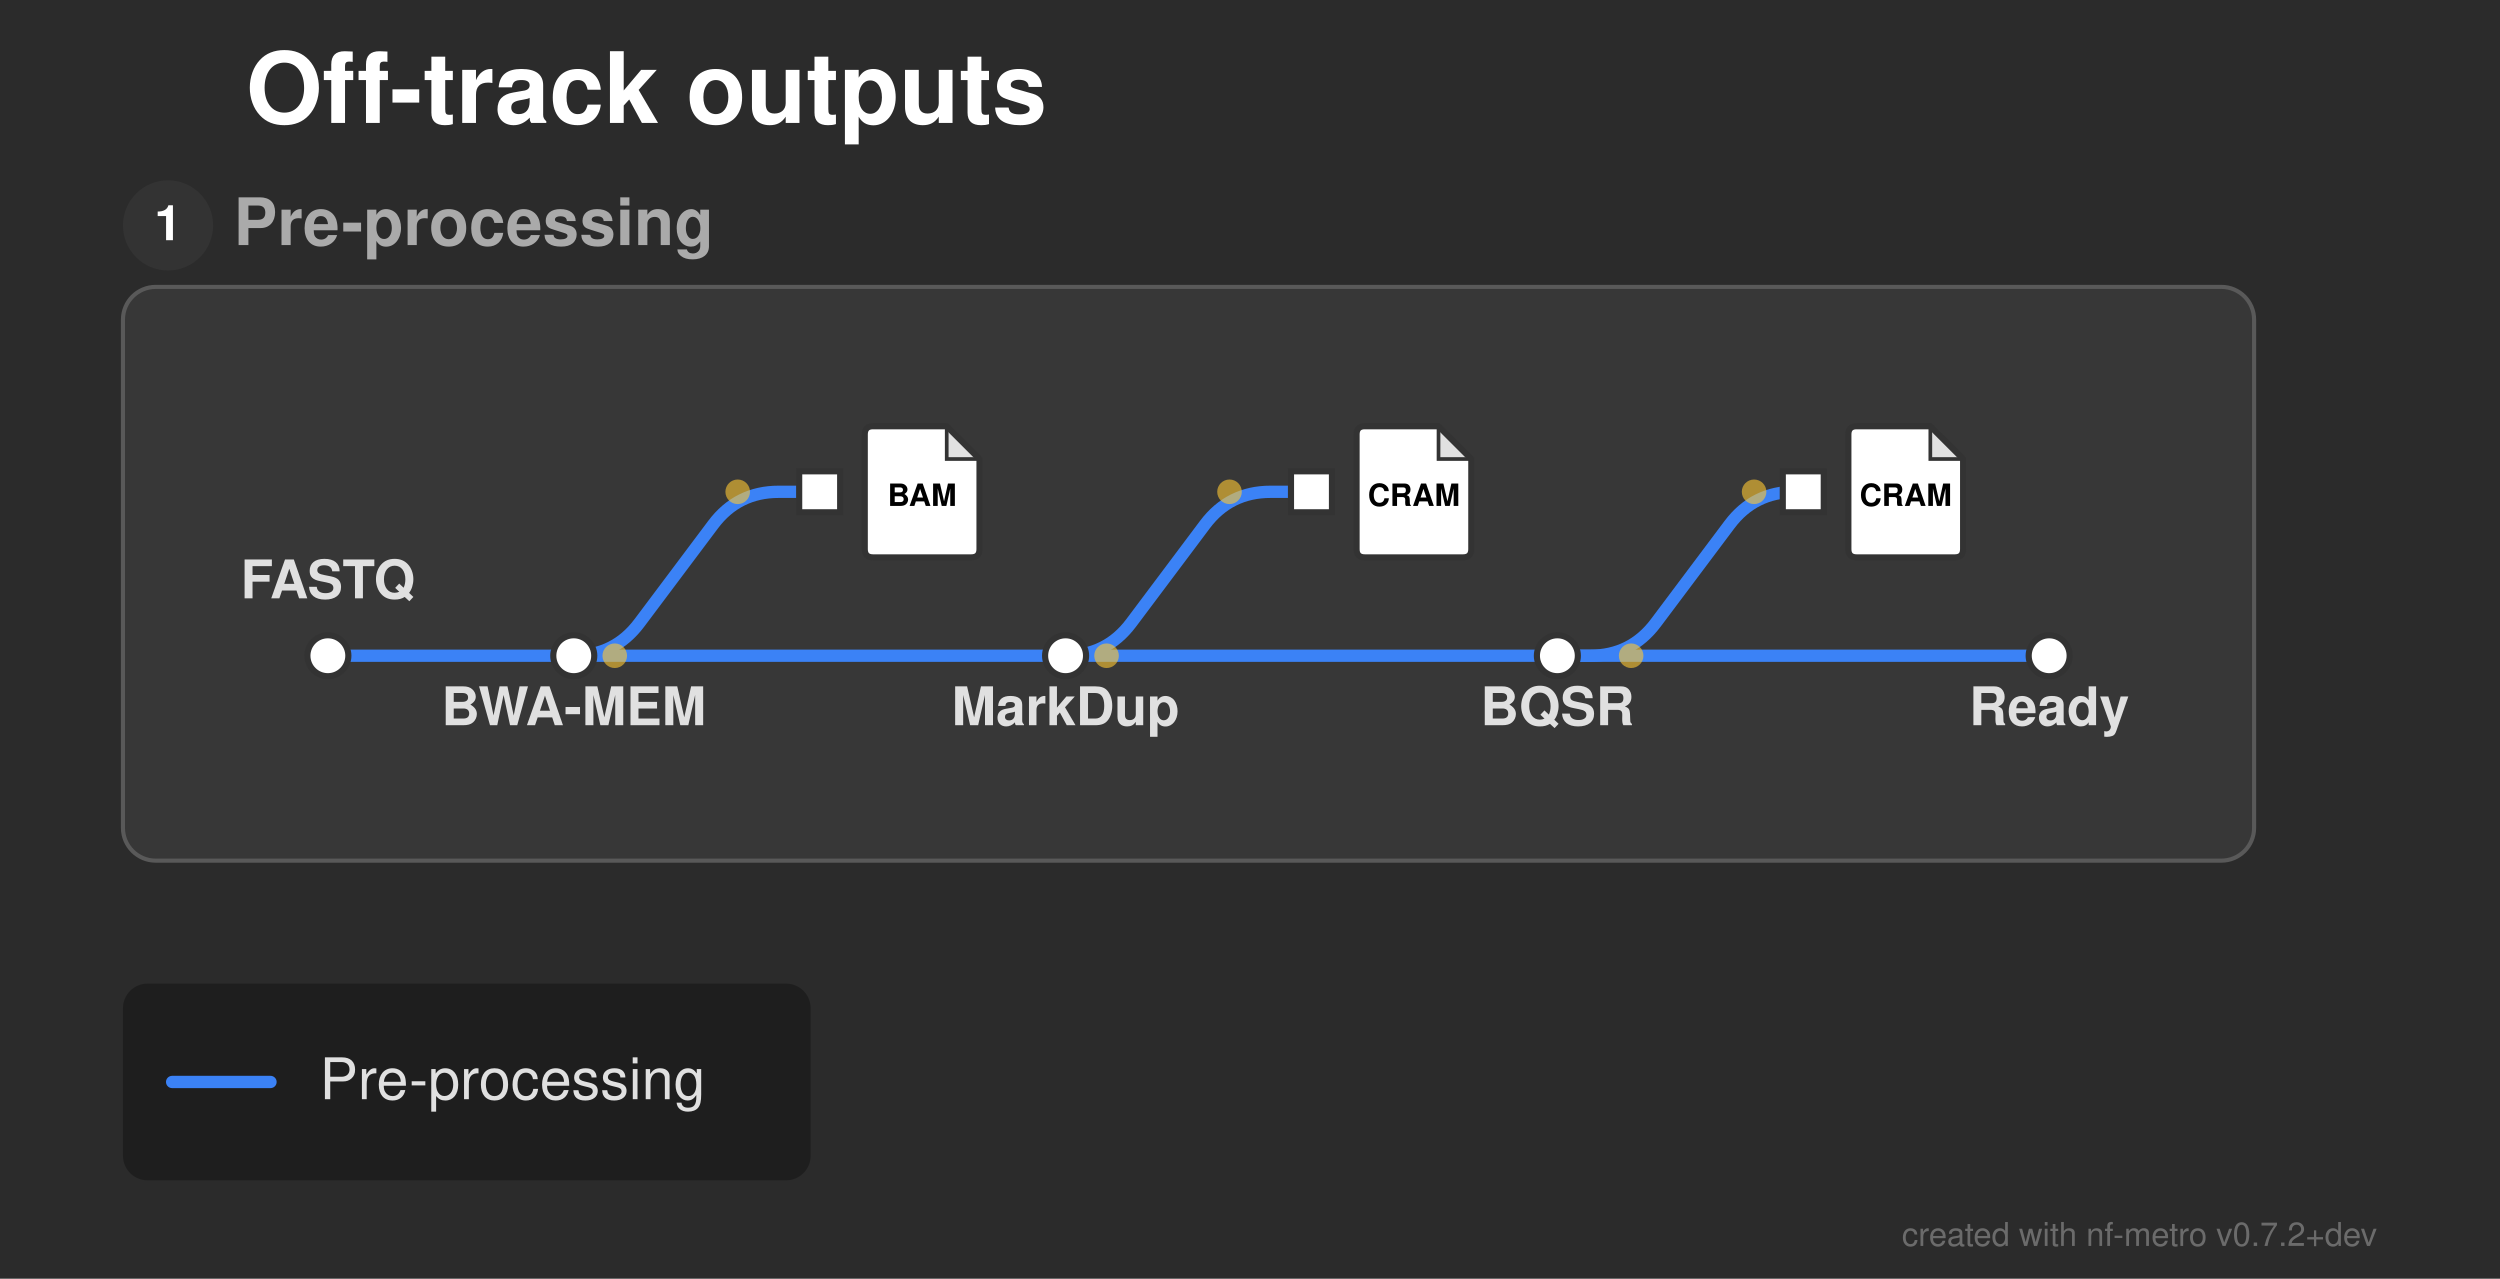
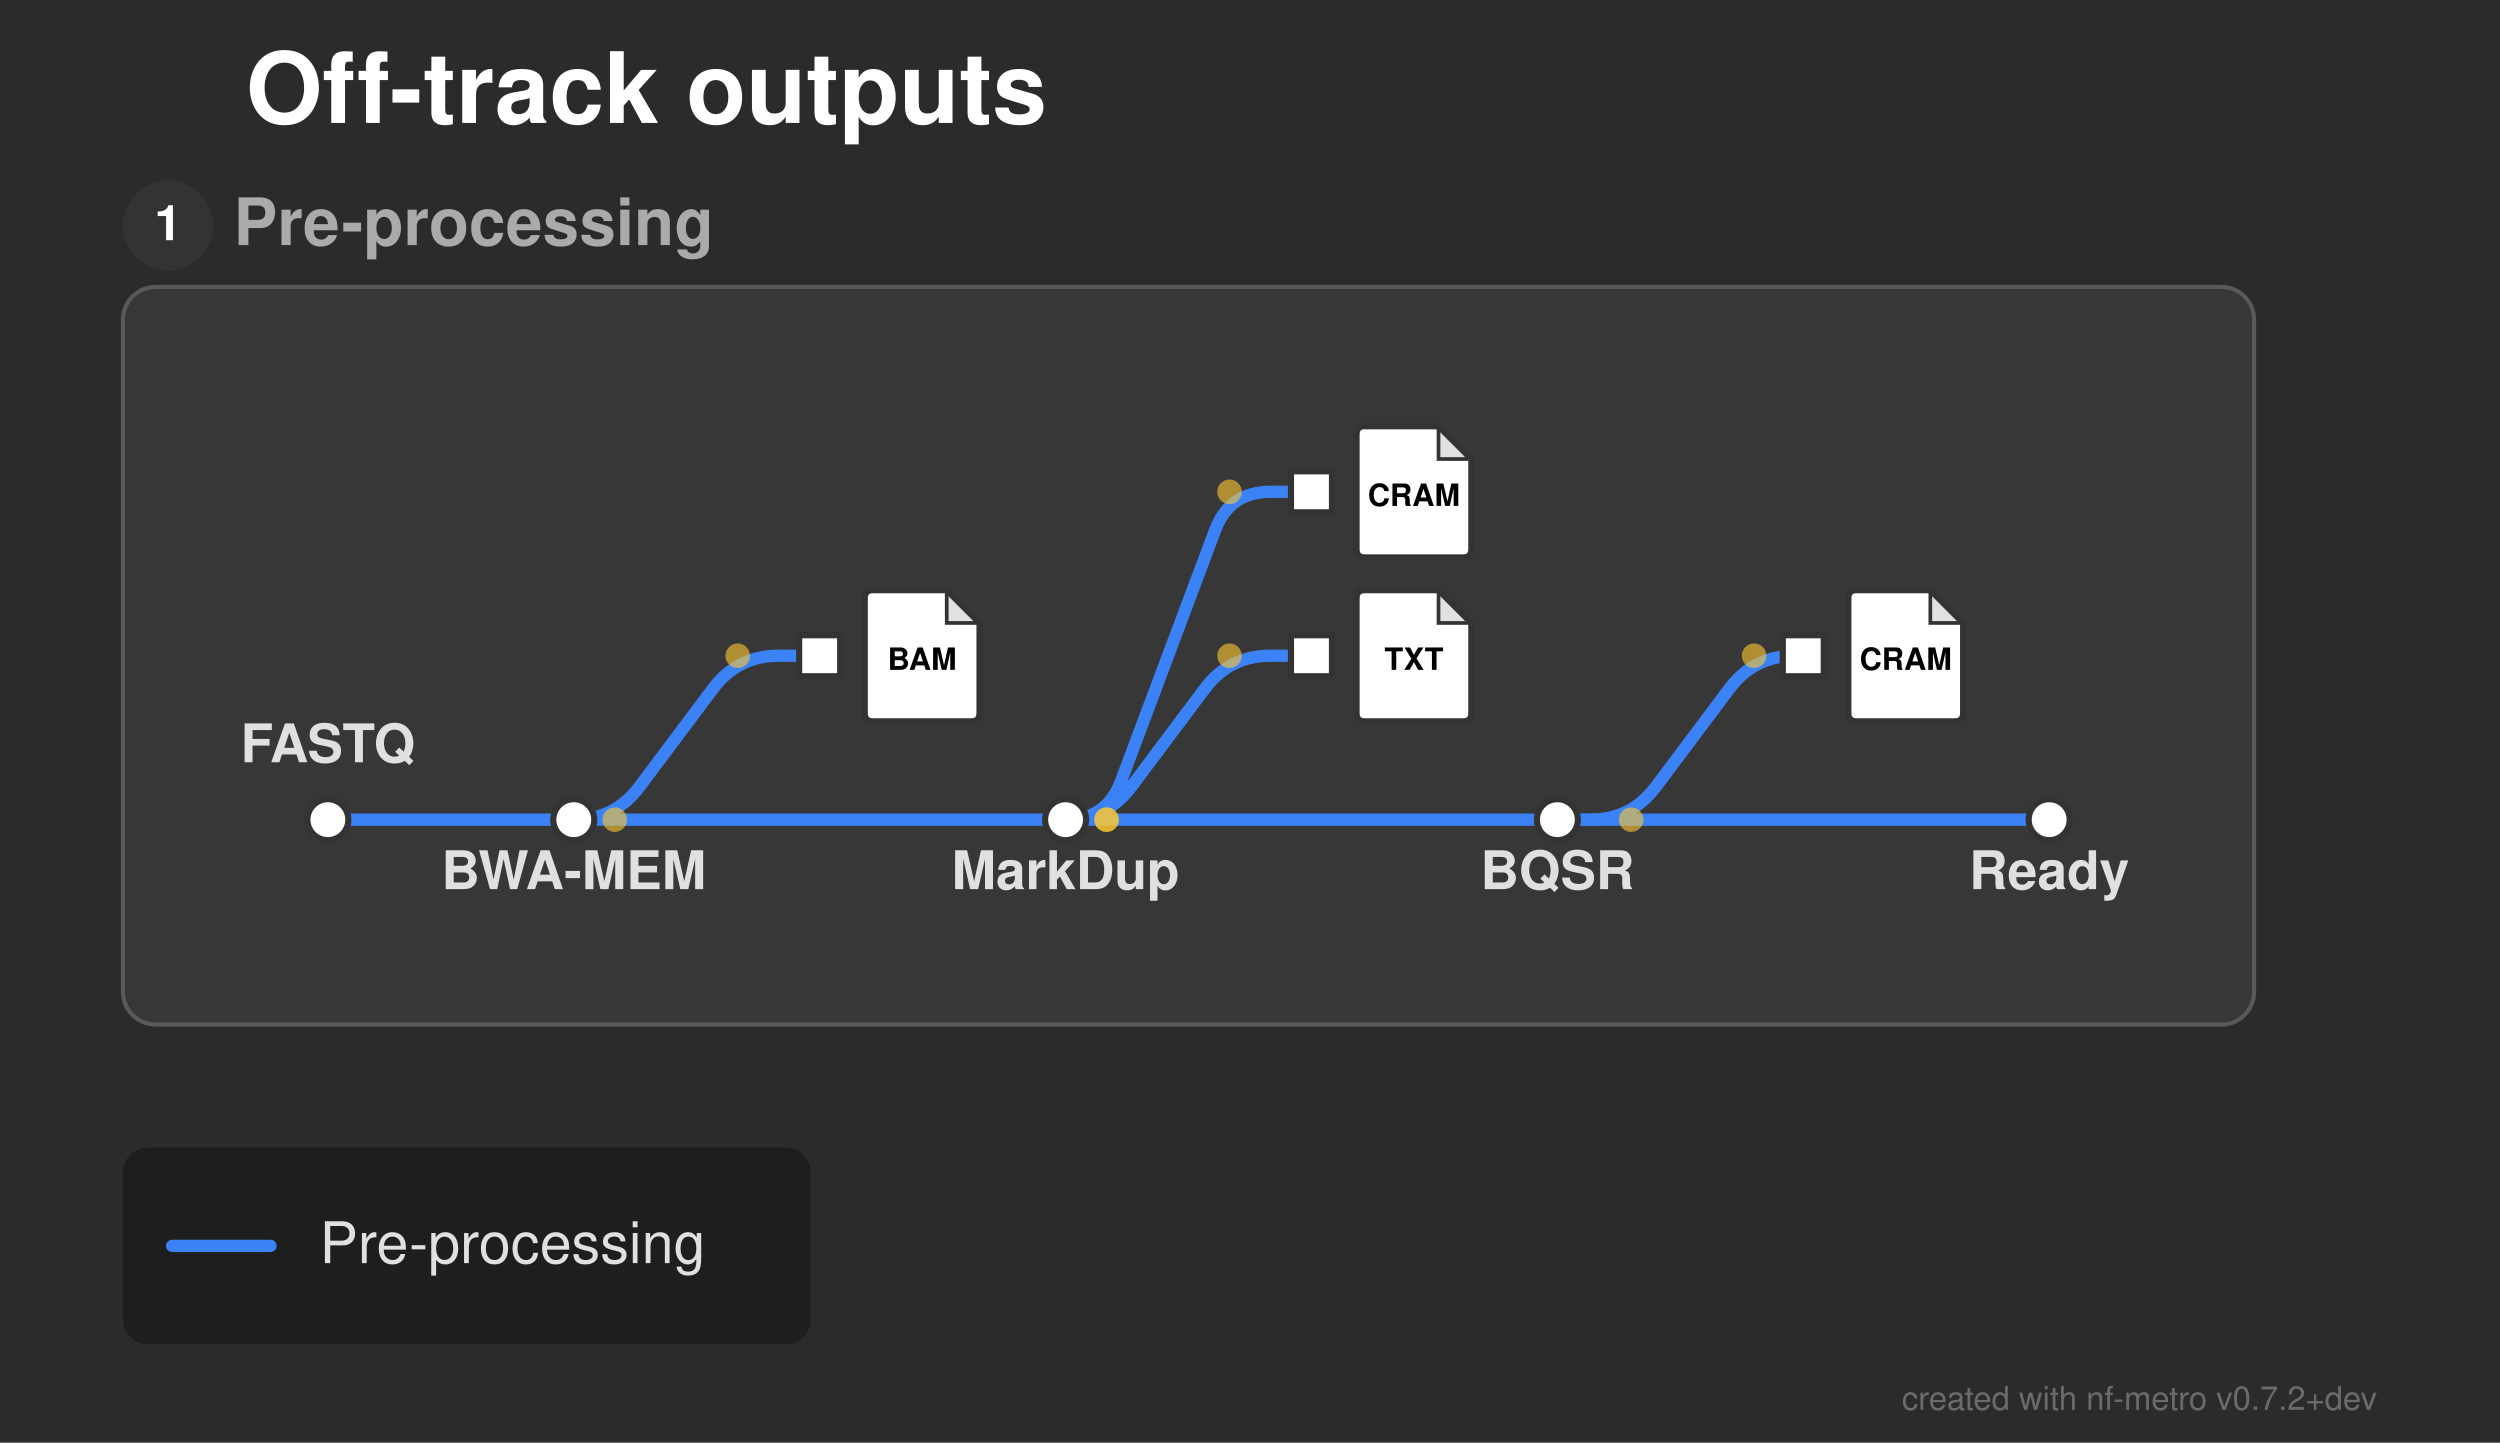
- <svg xmlns="http://www.w3.org/2000/svg" width="610" height="312" viewBox="0 0 610 312">
+ <svg xmlns="http://www.w3.org/2000/svg" width="610" height="352" viewBox="0 0 610 352">
  <defs>
</defs>
-   <rect x="0" y="0" width="610" height="312" fill="#2b2b2b" />
+   <rect x="0" y="0" width="610" height="352" fill="#2b2b2b" />
  <text x="60.0" y="30.0" font-size="24.0" fill="#ffffff" font-family="'Helvetica Neue', Helvetica, Arial, sans-serif" font-weight="bold" class="nf-metro-title">Off-track outputs</text>
-   <rect x="30.0" y="70.0" width="520.0" height="140.0" rx="8" ry="8" fill="#373737" stroke="#595959" stroke-width="1.0" class="nf-metro-section-box" data-section-id="preprocess" data-section-lines="main" />
+   <rect x="30.0" y="70.0" width="520.0" height="180.0" rx="8" ry="8" fill="#373737" stroke="#595959" stroke-width="1.0" class="nf-metro-section-box" data-section-id="preprocess" data-section-lines="main" />
  <circle cx="41.0" cy="55.0" r="11" fill="#333333" class="nf-metro-section-num-circle" data-section-id="preprocess" />
  <text x="41.0" y="55.0" font-size="12" fill="#ffffff" font-family="'Helvetica Neue', Helvetica, Arial, sans-serif" font-weight="bold" text-anchor="middle" dy="0.3em" data-section-id="preprocess">1</text>
  <text x="57.0" y="55.0" font-size="16.0" fill="#aaaaaa" font-family="'Helvetica Neue', Helvetica, Arial, sans-serif" font-weight="bold" dy="0.3em" class="nf-metro-section-label" data-section-id="preprocess">Pre-processing</text>
-   <path d="M80.0,160.0 L140.0,160.0" stroke="#3b82f6" stroke-width="3.0" stroke-linecap="round" class="metro-line-main" data-line-id="main" />
-   <path d="M140.0,160.0 L260.0,160.0" stroke="#3b82f6" stroke-width="3.0" stroke-linecap="round" class="metro-line-main" data-line-id="main" />
-   <path d="M260.0,160.0 L380.0,160.0" stroke="#3b82f6" stroke-width="3.0" stroke-linecap="round" class="metro-line-main" data-line-id="main" />
-   <path d="M380.0,160.0 L500.0,160.0" stroke="#3b82f6" stroke-width="3.0" stroke-linecap="round" class="metro-line-main" data-line-id="main" />
-   <path d="M140.0,160.0 L140.0,160.0 Q150.0,160.0,156.0,152.0 L174.0,128.0 Q180.0,120.0,190.0,120.0 L200.0,120.0" stroke="#3b82f6" stroke-width="3.0" fill="none" stroke-linecap="round" stroke-linejoin="round" class="metro-line-main" data-line-id="main" />
-   <path d="M260.0,160.0 L260.0,160.0 Q270.0,160.0,276.0,152.0 L294.0,128.0 Q300.0,120.0,310.0,120.0 L320.0,120.0" stroke="#3b82f6" stroke-width="3.0" fill="none" stroke-linecap="round" stroke-linejoin="round" class="metro-line-main" data-line-id="main" />
-   <path d="M380.0,160.0 L388.0,160.0 Q398.0,160.0,404.0,152.0 L422.0,128.0 Q428.0,120.0,438.0,120.0 L440.0,120.0" stroke="#3b82f6" stroke-width="3.0" fill="none" stroke-linecap="round" stroke-linejoin="round" class="metro-line-main" data-line-id="main" />
-   <rect x="75.0" y="155.0" width="10.0" height="10.0" rx="5.0" ry="5.0" fill="#ffffff" stroke="#333333" stroke-width="1.5" class="nf-metro-station" data-station-id="fastq" data-station-lines="main" data-station-label="FASTQ" data-section-id="preprocess" data-section-name="Pre-processing" />
-   <rect x="135.0" y="155.0" width="10.0" height="10.0" rx="5.0" ry="5.0" fill="#ffffff" stroke="#333333" stroke-width="1.5" class="nf-metro-station" data-station-id="bwa" data-station-lines="main" data-station-label="BWA-MEM" data-section-id="preprocess" data-section-name="Pre-processing" />
-   <rect x="255.0" y="155.0" width="10.0" height="10.0" rx="5.0" ry="5.0" fill="#ffffff" stroke="#333333" stroke-width="1.5" class="nf-metro-station" data-station-id="markdup" data-station-lines="main" data-station-label="MarkDup" data-section-id="preprocess" data-section-name="Pre-processing" />
-   <rect x="375.0" y="155.0" width="10.0" height="10.0" rx="5.0" ry="5.0" fill="#ffffff" stroke="#333333" stroke-width="1.5" class="nf-metro-station" data-station-id="bqsr" data-station-lines="main" data-station-label="BQSR" data-section-id="preprocess" data-section-name="Pre-processing" />
-   <rect x="495.0" y="155.0" width="10.0" height="10.0" rx="5.0" ry="5.0" fill="#ffffff" stroke="#333333" stroke-width="1.5" class="nf-metro-station" data-station-id="ready" data-station-lines="main" data-station-label="Ready" data-section-id="preprocess" data-section-name="Pre-processing" />
-   <rect x="195.0" y="115.0" width="10.0" height="10.0" fill="#ffffff" stroke="#333333" stroke-width="1.5" class="nf-metro-station" data-station-id="bam_mapped" data-station-lines="main" data-station-label="bam_mapped" data-section-id="preprocess" data-section-name="Pre-processing" />
+   <path d="M80.0,200.0 L140.0,200.0" stroke="#3b82f6" stroke-width="3.0" stroke-linecap="round" class="metro-line-main" data-line-id="main" />
+   <path d="M140.0,200.0 L260.0,200.0" stroke="#3b82f6" stroke-width="3.0" stroke-linecap="round" class="metro-line-main" data-line-id="main" />
+   <path d="M260.0,200.0 L380.0,200.0" stroke="#3b82f6" stroke-width="3.0" stroke-linecap="round" class="metro-line-main" data-line-id="main" />
+   <path d="M380.0,200.0 L500.0,200.0" stroke="#3b82f6" stroke-width="3.0" stroke-linecap="round" class="metro-line-main" data-line-id="main" />
+   <path d="M140.0,200.0 L140.0,200.0 Q150.0,200.0,156.0,192.0 L174.0,168.0 Q180.0,160.0,190.0,160.0 L200.0,160.0" stroke="#3b82f6" stroke-width="3.0" fill="none" stroke-linecap="round" stroke-linejoin="round" class="metro-line-main" data-line-id="main" />
+   <path d="M260.0,200.0 L260.0,200.0 Q270.0,200.0,273.511,190.637 L296.489,129.363 Q300.0,120.0,310.0,120.0 L320.0,120.0" stroke="#3b82f6" stroke-width="3.0" fill="none" stroke-linecap="round" stroke-linejoin="round" class="metro-line-main" data-line-id="main" />
+   <path d="M260.0,200.0 L260.0,200.0 Q270.0,200.0,276.0,192.0 L294.0,168.0 Q300.0,160.0,310.0,160.0 L320.0,160.0" stroke="#3b82f6" stroke-width="3.0" fill="none" stroke-linecap="round" stroke-linejoin="round" class="metro-line-main" data-line-id="main" />
+   <path d="M380.0,200.0 L388.0,200.0 Q398.0,200.0,404.0,192.0 L422.0,168.0 Q428.0,160.0,438.0,160.0 L440.0,160.0" stroke="#3b82f6" stroke-width="3.0" fill="none" stroke-linecap="round" stroke-linejoin="round" class="metro-line-main" data-line-id="main" />
+   <rect x="75.0" y="195.0" width="10.0" height="10.0" rx="5.0" ry="5.0" fill="#ffffff" stroke="#333333" stroke-width="1.5" class="nf-metro-station" data-station-id="fastq" data-station-lines="main" data-station-label="FASTQ" data-section-id="preprocess" data-section-name="Pre-processing" />
+   <rect x="135.0" y="195.0" width="10.0" height="10.0" rx="5.0" ry="5.0" fill="#ffffff" stroke="#333333" stroke-width="1.5" class="nf-metro-station" data-station-id="bwa" data-station-lines="main" data-station-label="BWA-MEM" data-section-id="preprocess" data-section-name="Pre-processing" />
+   <rect x="255.0" y="195.0" width="10.0" height="10.0" rx="5.0" ry="5.0" fill="#ffffff" stroke="#333333" stroke-width="1.5" class="nf-metro-station" data-station-id="markdup" data-station-lines="main" data-station-label="MarkDup" data-section-id="preprocess" data-section-name="Pre-processing" />
+   <rect x="375.0" y="195.0" width="10.0" height="10.0" rx="5.0" ry="5.0" fill="#ffffff" stroke="#333333" stroke-width="1.5" class="nf-metro-station" data-station-id="bqsr" data-station-lines="main" data-station-label="BQSR" data-section-id="preprocess" data-section-name="Pre-processing" />
+   <rect x="495.0" y="195.0" width="10.0" height="10.0" rx="5.0" ry="5.0" fill="#ffffff" stroke="#333333" stroke-width="1.5" class="nf-metro-station" data-station-id="ready" data-station-lines="main" data-station-label="Ready" data-section-id="preprocess" data-section-name="Pre-processing" />
+   <rect x="195.0" y="155.0" width="10.0" height="10.0" fill="#ffffff" stroke="#333333" stroke-width="1.5" class="nf-metro-station" data-station-id="bam_mapped" data-station-lines="main" data-station-label="bam_mapped" data-section-id="preprocess" data-section-name="Pre-processing" />
  <g data-station-id="bam_mapped">
-     <path d="M213.0,104.0 L231.0,104.0 L239.0,112.0 L239.0,134.0 Q239.0,136.0,237.0,136.0 L213.0,136.0 Q211.0,136.0,211.0,134.0 L211.0,106.0 Q211.0,104.0,213.0,104.0 Z" fill="#ffffff" stroke="#333333" stroke-width="1.5" stroke-linejoin="round" />
-     <path d="M231.0,104.0 L231.0,112.0 L239.0,112.0 Z" fill="#333333" opacity="0.15" stroke="none" />
-     <path d="M231.0,104.0 L231.0,112.0 L239.0,112.0" fill="none" stroke="#333333" stroke-width="0.9" />
-     <text x="225.0" y="121.2" font-size="7.5" fill="#000000" font-family="'Helvetica Neue', Helvetica, Arial, sans-serif" font-weight="bold" text-anchor="middle" dy="0.3em">BAM</text>
+     <path d="M213.0,144.0 L231.0,144.0 L239.0,152.0 L239.0,174.0 Q239.0,176.0,237.0,176.0 L213.0,176.0 Q211.0,176.0,211.0,174.0 L211.0,146.0 Q211.0,144.0,213.0,144.0 Z" fill="#ffffff" stroke="#333333" stroke-width="1.5" stroke-linejoin="round" />
+     <path d="M231.0,144.0 L231.0,152.0 L239.0,152.0 Z" fill="#333333" opacity="0.15" stroke="none" />
+     <path d="M231.0,144.0 L231.0,152.0 L239.0,152.0" fill="none" stroke="#333333" stroke-width="0.9" />
+     <text x="225.0" y="161.2" font-size="7.5" fill="#000000" font-family="'Helvetica Neue', Helvetica, Arial, sans-serif" font-weight="bold" text-anchor="middle" dy="0.3em">BAM</text>
  </g>
-   <rect x="315.0" y="115.0" width="10.0" height="10.0" fill="#ffffff" stroke="#333333" stroke-width="1.5" class="nf-metro-station" data-station-id="cram_md" data-station-lines="main" data-station-label="cram_md" data-section-id="preprocess" data-section-name="Pre-processing" />
-   <g data-station-id="cram_md">
+   <rect x="315.0" y="115.0" width="10.0" height="10.0" fill="#ffffff" stroke="#333333" stroke-width="1.5" class="nf-metro-station" data-station-id="dedup_cram" data-station-lines="main" data-station-label="dedup_cram" data-section-id="preprocess" data-section-name="Pre-processing" />
+   <g data-station-id="dedup_cram">
    <path d="M333.0,104.0 L351.0,104.0 L359.0,112.0 L359.0,134.0 Q359.0,136.0,357.0,136.0 L333.0,136.0 Q331.0,136.0,331.0,134.0 L331.0,106.0 Q331.0,104.0,333.0,104.0 Z" fill="#ffffff" stroke="#333333" stroke-width="1.5" stroke-linejoin="round" />
    <path d="M351.0,104.0 L351.0,112.0 L359.0,112.0 Z" fill="#333333" opacity="0.15" stroke="none" />
    <path d="M351.0,104.0 L351.0,112.0 L359.0,112.0" fill="none" stroke="#333333" stroke-width="0.9" />
    <text x="345.0" y="121.2" font-size="7.5" fill="#000000" font-family="'Helvetica Neue', Helvetica, Arial, sans-serif" font-weight="bold" text-anchor="middle" dy="0.3em">CRAM</text>
  </g>
-   <rect x="435.0" y="115.0" width="10.0" height="10.0" fill="#ffffff" stroke="#333333" stroke-width="1.5" class="nf-metro-station" data-station-id="cram_recal" data-station-lines="main" data-station-label="cram_recal" data-section-id="preprocess" data-section-name="Pre-processing" />
-   <g data-station-id="cram_recal">
-     <path d="M453.0,104.0 L471.0,104.0 L479.0,112.0 L479.0,134.0 Q479.0,136.0,477.0,136.0 L453.0,136.0 Q451.0,136.0,451.0,134.0 L451.0,106.0 Q451.0,104.0,453.0,104.0 Z" fill="#ffffff" stroke="#333333" stroke-width="1.5" stroke-linejoin="round" />
-     <path d="M471.0,104.0 L471.0,112.0 L479.0,112.0 Z" fill="#333333" opacity="0.15" stroke="none" />
-     <path d="M471.0,104.0 L471.0,112.0 L479.0,112.0" fill="none" stroke="#333333" stroke-width="0.9" />
-     <text x="465.0" y="121.2" font-size="7.5" fill="#000000" font-family="'Helvetica Neue', Helvetica, Arial, sans-serif" font-weight="bold" text-anchor="middle" dy="0.3em">CRAM</text>
+   <rect x="315.0" y="155.0" width="10.0" height="10.0" fill="#ffffff" stroke="#333333" stroke-width="1.5" class="nf-metro-station" data-station-id="dup_metrics" data-station-lines="main" data-station-label="dup_metrics" data-section-id="preprocess" data-section-name="Pre-processing" />
+   <g data-station-id="dup_metrics">
+     <path d="M333.0,144.0 L351.0,144.0 L359.0,152.0 L359.0,174.0 Q359.0,176.0,357.0,176.0 L333.0,176.0 Q331.0,176.0,331.0,174.0 L331.0,146.0 Q331.0,144.0,333.0,144.0 Z" fill="#ffffff" stroke="#333333" stroke-width="1.5" stroke-linejoin="round" />
+     <path d="M351.0,144.0 L351.0,152.0 L359.0,152.0 Z" fill="#333333" opacity="0.15" stroke="none" />
+     <path d="M351.0,144.0 L351.0,152.0 L359.0,152.0" fill="none" stroke="#333333" stroke-width="0.9" />
+     <text x="345.0" y="161.2" font-size="7.5" fill="#000000" font-family="'Helvetica Neue', Helvetica, Arial, sans-serif" font-weight="bold" text-anchor="middle" dy="0.3em">TXT</text>
  </g>
-   <text x="80.0" y="146.0" font-size="13.0" fill="#e0e0e0" font-family="'Helvetica Neue', Helvetica, Arial, sans-serif" font-weight="bold" text-anchor="middle" dominant-baseline="auto" data-station-id="fastq" class="nf-metro-station-label">FASTQ</text>
-   <text x="140.0" y="171.0" font-size="13.0" fill="#e0e0e0" font-family="'Helvetica Neue', Helvetica, Arial, sans-serif" font-weight="bold" text-anchor="middle" dominant-baseline="hanging" data-station-id="bwa" class="nf-metro-station-label">BWA-MEM</text>
-   <text x="260.0" y="171.0" font-size="13.0" fill="#e0e0e0" font-family="'Helvetica Neue', Helvetica, Arial, sans-serif" font-weight="bold" text-anchor="middle" dominant-baseline="hanging" data-station-id="markdup" class="nf-metro-station-label">MarkDup</text>
-   <text x="380.0" y="171.0" font-size="13.0" fill="#e0e0e0" font-family="'Helvetica Neue', Helvetica, Arial, sans-serif" font-weight="bold" text-anchor="middle" dominant-baseline="hanging" data-station-id="bqsr" class="nf-metro-station-label">BQSR</text>
-   <text x="500.0" y="171.0" font-size="13.0" fill="#e0e0e0" font-family="'Helvetica Neue', Helvetica, Arial, sans-serif" font-weight="bold" text-anchor="middle" dominant-baseline="hanging" data-station-id="ready" class="nf-metro-station-label">Ready</text>
-   <circle cx="150.0" cy="160.0" r="3.0" fill="rgba(255, 200, 50, 0.6)" />
-   <circle cx="180.0" cy="120.0" r="3.0" fill="rgba(255, 200, 50, 0.6)" />
-   <circle cx="270.0" cy="160.0" r="3.0" fill="rgba(255, 200, 50, 0.6)" />
+   <rect x="435.0" y="155.0" width="10.0" height="10.0" fill="#ffffff" stroke="#333333" stroke-width="1.5" class="nf-metro-station" data-station-id="recal_cram" data-station-lines="main" data-station-label="recal_cram" data-section-id="preprocess" data-section-name="Pre-processing" />
+   <g data-station-id="recal_cram">
+     <path d="M453.0,144.0 L471.0,144.0 L479.0,152.0 L479.0,174.0 Q479.0,176.0,477.0,176.0 L453.0,176.0 Q451.0,176.0,451.0,174.0 L451.0,146.0 Q451.0,144.0,453.0,144.0 Z" fill="#ffffff" stroke="#333333" stroke-width="1.5" stroke-linejoin="round" />
+     <path d="M471.0,144.0 L471.0,152.0 L479.0,152.0 Z" fill="#333333" opacity="0.15" stroke="none" />
+     <path d="M471.0,144.0 L471.0,152.0 L479.0,152.0" fill="none" stroke="#333333" stroke-width="0.9" />
+     <text x="465.0" y="161.2" font-size="7.5" fill="#000000" font-family="'Helvetica Neue', Helvetica, Arial, sans-serif" font-weight="bold" text-anchor="middle" dy="0.3em">CRAM</text>
+   </g>
+   <text x="80.0" y="186.0" font-size="13.0" fill="#e0e0e0" font-family="'Helvetica Neue', Helvetica, Arial, sans-serif" font-weight="bold" text-anchor="middle" dominant-baseline="auto" data-station-id="fastq" class="nf-metro-station-label">FASTQ</text>
+   <text x="140.0" y="211.0" font-size="13.0" fill="#e0e0e0" font-family="'Helvetica Neue', Helvetica, Arial, sans-serif" font-weight="bold" text-anchor="middle" dominant-baseline="hanging" data-station-id="bwa" class="nf-metro-station-label">BWA-MEM</text>
+   <text x="260.0" y="211.0" font-size="13.0" fill="#e0e0e0" font-family="'Helvetica Neue', Helvetica, Arial, sans-serif" font-weight="bold" text-anchor="middle" dominant-baseline="hanging" data-station-id="markdup" class="nf-metro-station-label">MarkDup</text>
+   <text x="380.0" y="211.0" font-size="13.0" fill="#e0e0e0" font-family="'Helvetica Neue', Helvetica, Arial, sans-serif" font-weight="bold" text-anchor="middle" dominant-baseline="hanging" data-station-id="bqsr" class="nf-metro-station-label">BQSR</text>
+   <text x="500.0" y="211.0" font-size="13.0" fill="#e0e0e0" font-family="'Helvetica Neue', Helvetica, Arial, sans-serif" font-weight="bold" text-anchor="middle" dominant-baseline="hanging" data-station-id="ready" class="nf-metro-station-label">Ready</text>
+   <circle cx="150.0" cy="200.0" r="3.0" fill="rgba(255, 200, 50, 0.6)" />
+   <circle cx="180.0" cy="160.0" r="3.0" fill="rgba(255, 200, 50, 0.6)" />
+   <circle cx="270.0" cy="200.0" r="3.0" fill="rgba(255, 200, 50, 0.6)" />
  <circle cx="300.0" cy="120.0" r="3.0" fill="rgba(255, 200, 50, 0.6)" />
-   <circle cx="398.0" cy="160.0" r="3.0" fill="rgba(255, 200, 50, 0.6)" />
-   <circle cx="428.0" cy="120.0" r="3.0" fill="rgba(255, 200, 50, 0.6)" />
-   <rect x="30.0" y="240.0" width="167.8" height="48.0" rx="6" ry="6" fill="rgba(0, 0, 0, 0.3)" />
-   <path d="M42.0,264.0 L66.0,264.0" stroke="#3b82f6" stroke-width="3.0" stroke-linecap="round" />
-   <text x="78.0" y="264.0" font-size="14.0" fill="#e0e0e0" font-family="'Helvetica Neue', Helvetica, Arial, sans-serif" dy="0.3em">Pre-processing</text>
-   <text x="580.0" y="304.0" font-size="8" fill="rgba(150, 150, 150, 0.6)" font-family="'Helvetica Neue', Helvetica, Arial, sans-serif" text-anchor="end">created with nf-metro v0.7.2+dev</text>
+   <circle cx="270.0" cy="200.0" r="3.0" fill="rgba(255, 200, 50, 0.6)" />
+   <circle cx="300.0" cy="160.0" r="3.0" fill="rgba(255, 200, 50, 0.6)" />
+   <circle cx="398.0" cy="200.0" r="3.0" fill="rgba(255, 200, 50, 0.6)" />
+   <circle cx="428.0" cy="160.0" r="3.0" fill="rgba(255, 200, 50, 0.6)" />
+   <rect x="30.0" y="280.0" width="167.8" height="48.0" rx="6" ry="6" fill="rgba(0, 0, 0, 0.3)" />
+   <path d="M42.0,304.0 L66.0,304.0" stroke="#3b82f6" stroke-width="3.0" stroke-linecap="round" />
+   <text x="78.0" y="304.0" font-size="14.0" fill="#e0e0e0" font-family="'Helvetica Neue', Helvetica, Arial, sans-serif" dy="0.3em">Pre-processing</text>
+   <text x="580.0" y="344.0" font-size="8" fill="rgba(150, 150, 150, 0.6)" font-family="'Helvetica Neue', Helvetica, Arial, sans-serif" text-anchor="end">created with nf-metro v0.7.2+dev</text>
</svg>
